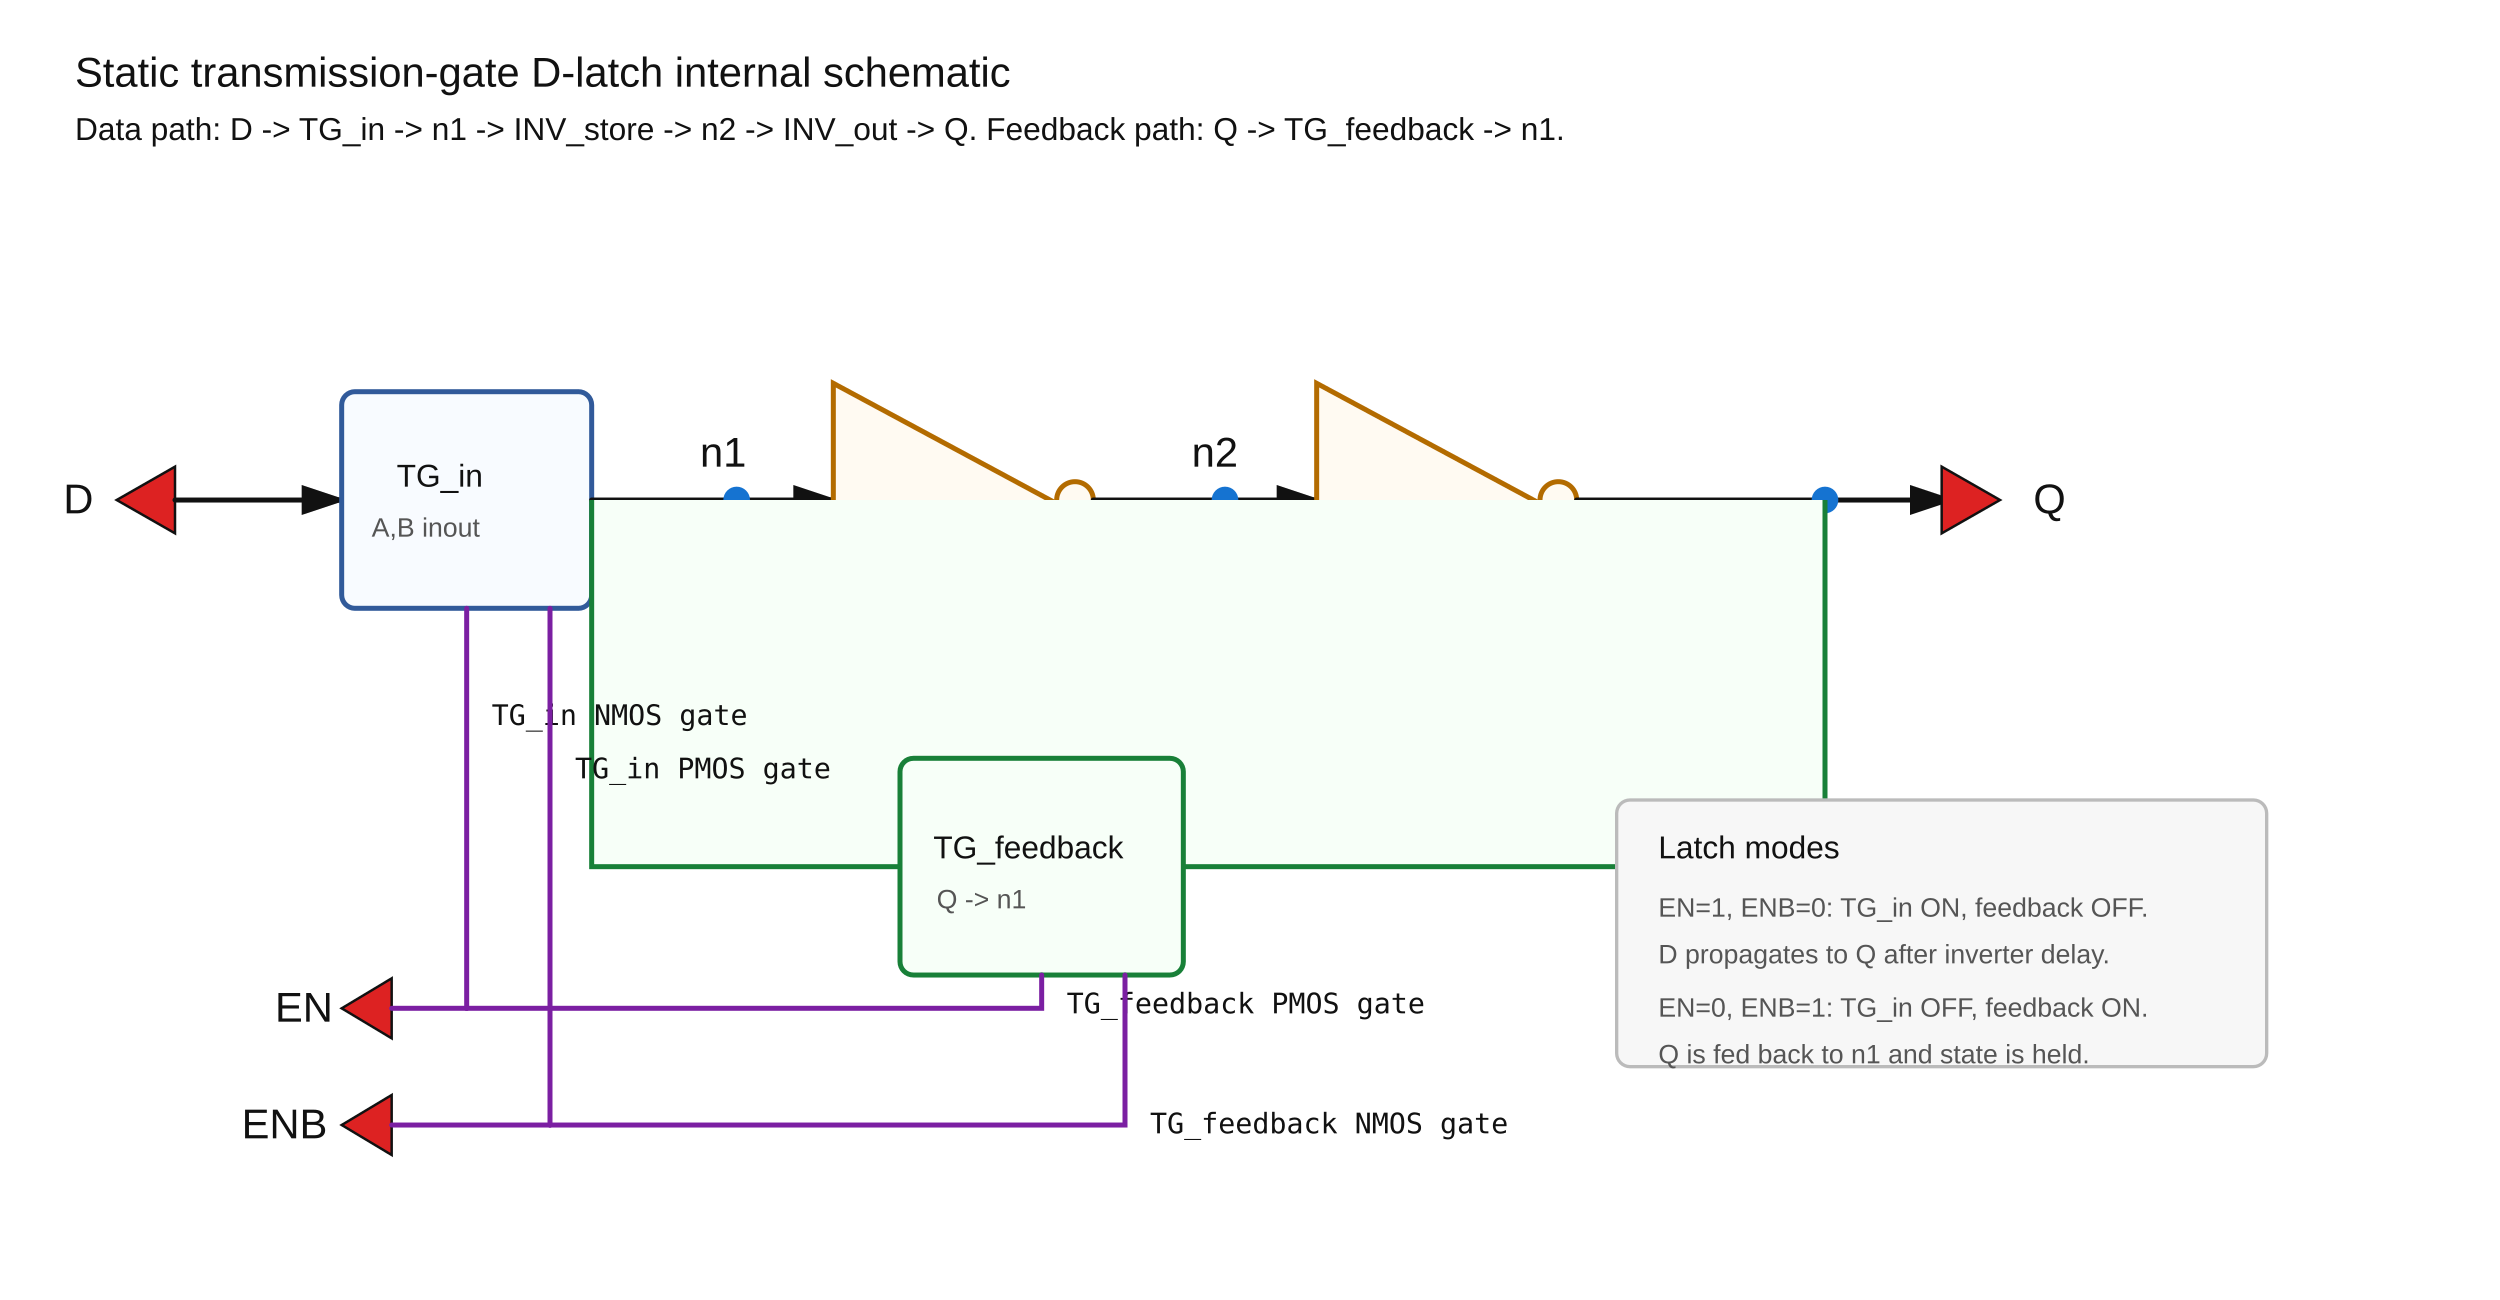
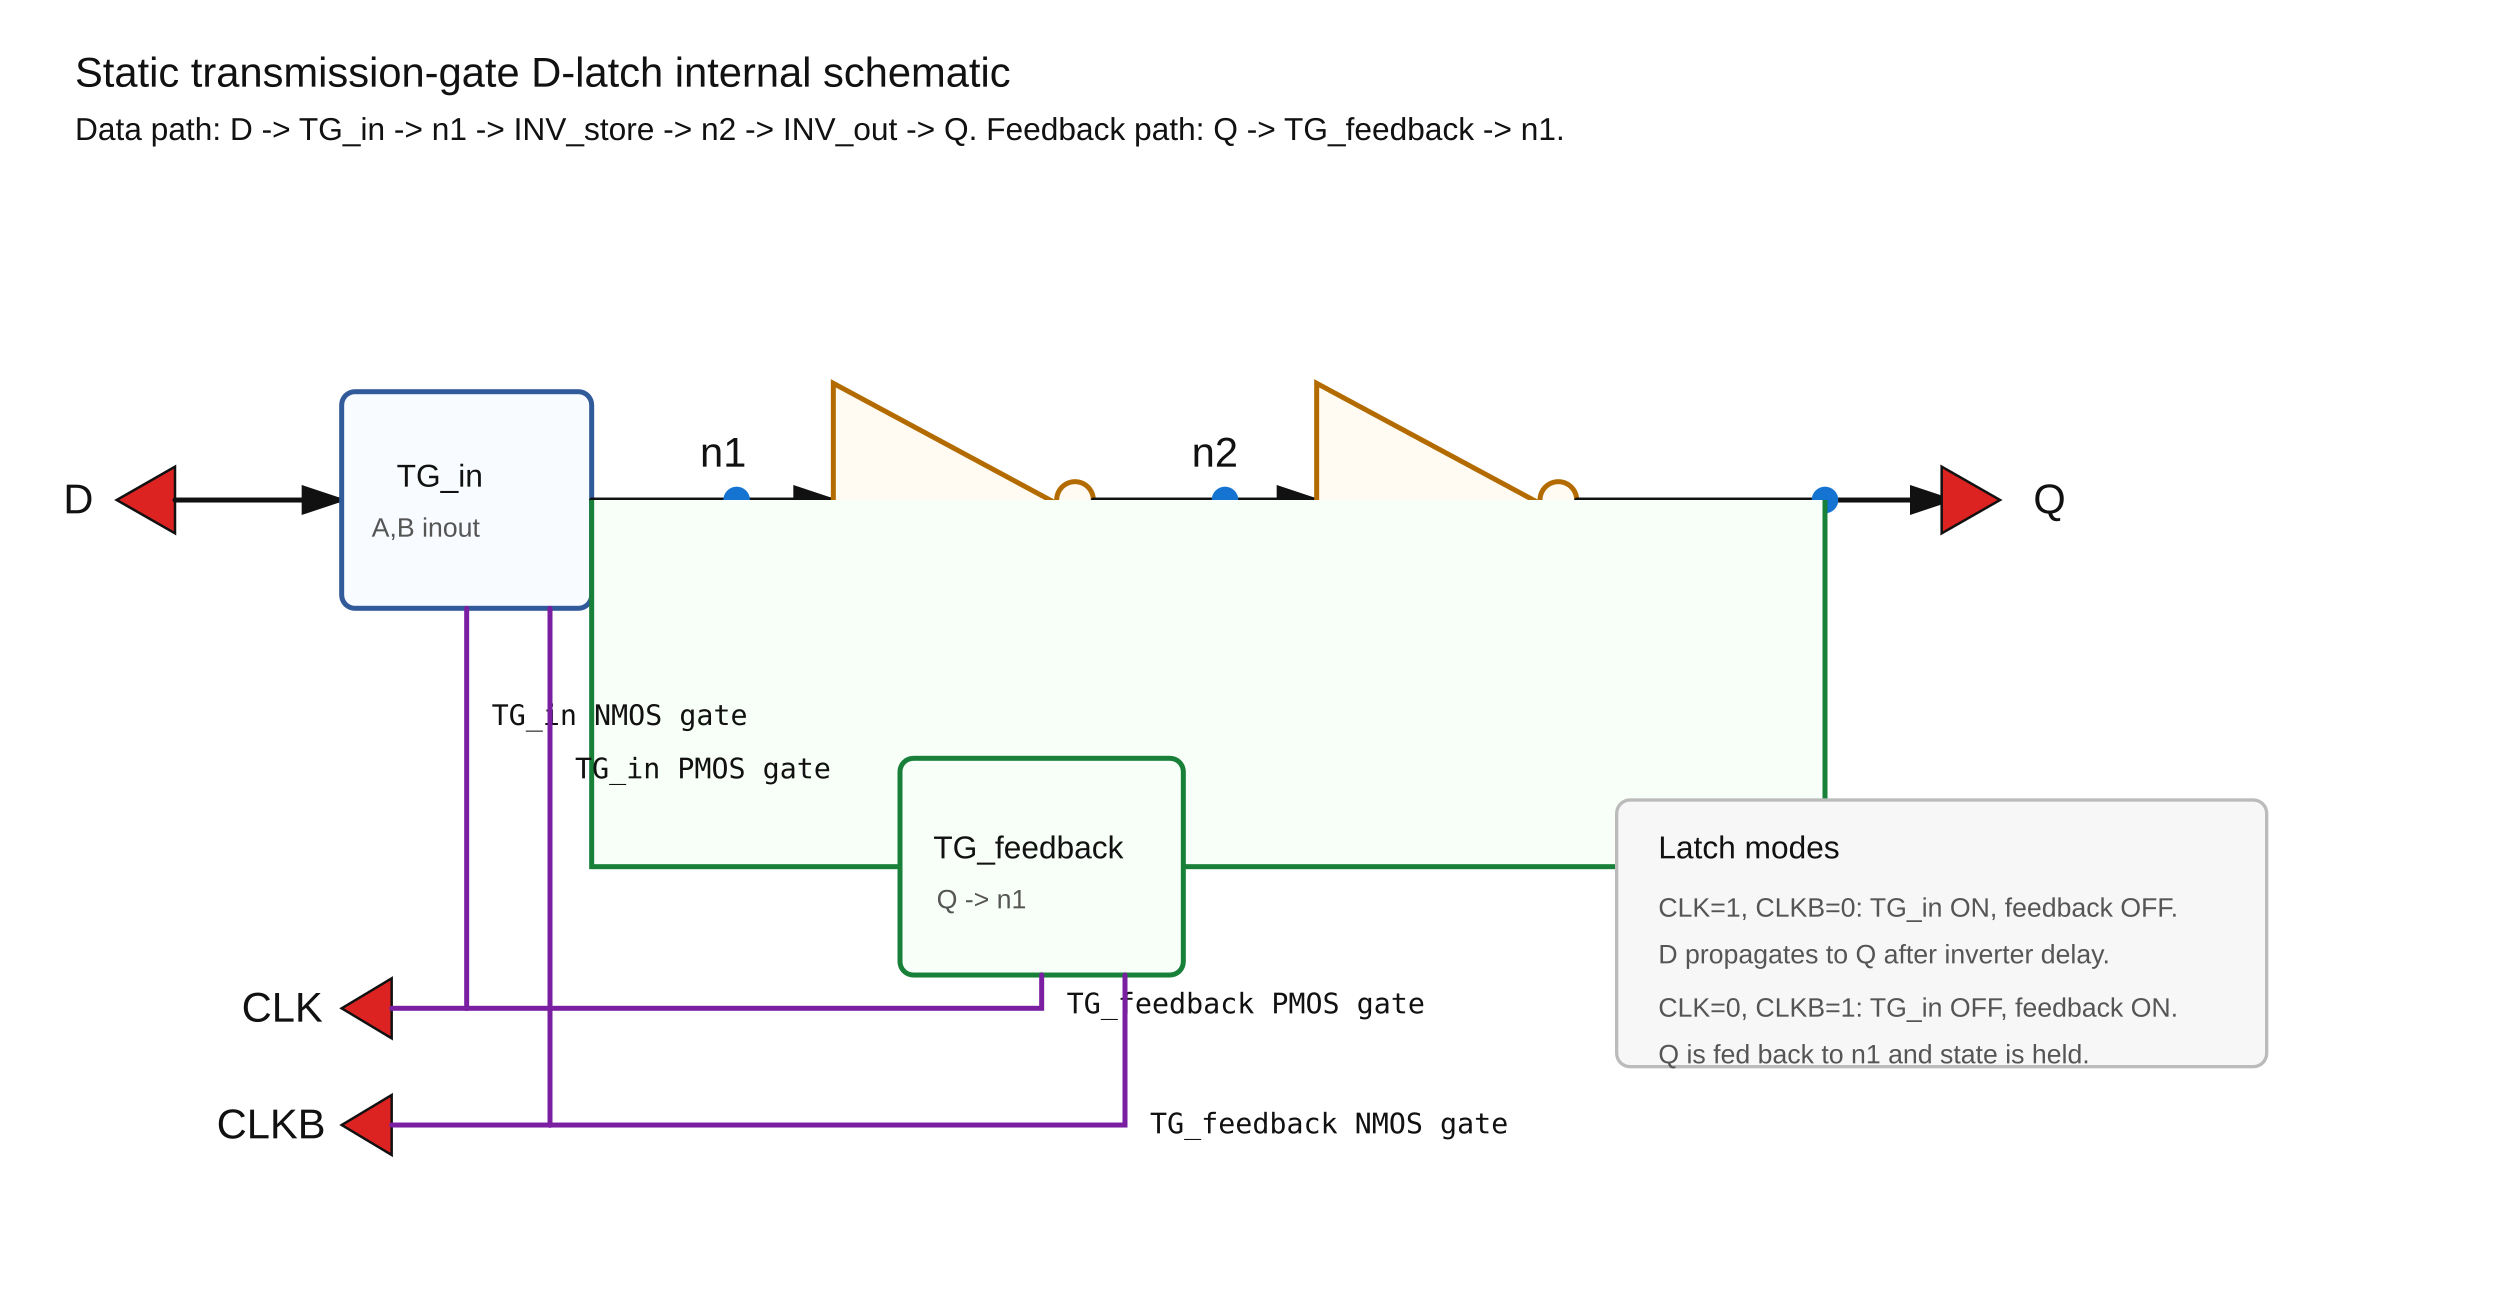
<svg xmlns="http://www.w3.org/2000/svg" width="1500" height="780" viewBox="0 0 1500 780">
  <defs>
    <marker id="arrow" markerWidth="10" markerHeight="10" refX="8" refY="3" orient="auto" markerUnits="strokeWidth">
      <path d="M0,0 L0,6 L9,3 z" fill="#111" />
    </marker>
    <style>
      .w{stroke:#111;stroke-width:3;fill:none;stroke-linecap:round;stroke-linejoin:round}
      .thin{stroke:#111;stroke-width:2;fill:none}
      .ctrl{stroke:#7b1fa2;stroke-width:3;fill:none;stroke-linecap:round}
      .b{fill:#fff;stroke:#111;stroke-width:3}
      .tg{fill:#f8fbff;stroke:#315a9a;stroke-width:3}
      .inv{fill:#fffaf2;stroke:#b36b00;stroke-width:3}
      .hold{fill:#f7fff8;stroke:#188038;stroke-width:3}
      .pin{fill:#d22;stroke:#111;stroke-width:1.5}
      .node{fill:#1573d1}
      .t{font:25px Arial,sans-serif;fill:#111}
      .s{font:19px Arial,sans-serif;fill:#111}
      .m{font:16px Arial,sans-serif;fill:#555}
      .mono{font:17px Consolas,monospace;fill:#111}
    </style>
  </defs>
  <rect width="100%" height="100%" fill="#fff" />
  <text x="45" y="52" class="t">Static transmission-gate D-latch internal schematic</text>
  <text x="45" y="84" class="s">Data path: D -&gt; TG_in -&gt; n1 -&gt; INV_store -&gt; n2 -&gt; INV_out -&gt; Q. Feedback path: Q -&gt; TG_feedback -&gt; n1.</text>
  <polygon points="70,300 105,280 105,320" class="pin" />
  <text x="38" y="308" class="t">D</text>
  <line x1="105" y1="300" x2="205" y2="300" class="w" marker-end="url(#arrow)" />
  <rect x="205" y="235" width="150" height="130" rx="8" class="tg" />
  <text x="238" y="292" class="s">TG_in</text>
  <text x="223" y="322" class="m">A,B inout</text>
  <line x1="355" y1="300" x2="500" y2="300" class="w" marker-end="url(#arrow)" />
  <circle cx="442" cy="300" r="8" class="node" />
  <text x="420" y="280" class="t">n1</text>
  <polygon points="500,230 500,370 630,300" class="inv" />
  <circle cx="645" cy="300" r="11" class="inv" />
  <text x="500" y="410" class="s">INV_store</text>
  <line x1="656" y1="300" x2="790" y2="300" class="w" marker-end="url(#arrow)" />
  <circle cx="735" cy="300" r="8" class="node" />
  <text x="715" y="280" class="t">n2</text>
  <polygon points="790,230 790,370 920,300" class="inv" />
  <circle cx="935" cy="300" r="11" class="inv" />
  <text x="800" y="410" class="s">INV_out</text>
  <line x1="946" y1="300" x2="1170" y2="300" class="w" marker-end="url(#arrow)" />
  <circle cx="1095" cy="300" r="8" class="node" />
  <polygon points="1200,300 1165,280 1165,320" class="pin" />
  <text x="1220" y="308" class="t">Q</text>
  <path d="M1095 300 L1095 520 L355 520 L355 300" class="hold" />
  <rect x="540" y="455" width="170" height="130" rx="8" class="hold" />
  <text x="560" y="515" class="s">TG_feedback</text>
  <text x="562" y="545" class="m">Q -&gt; n1</text>
  <polygon points="205,605 235,587 235,623" class="pin" />
-   <text x="165" y="613" class="t">EN</text>
+   <text x="145" y="613" class="t">CLK</text>
  <line x1="235" y1="605" x2="280" y2="605" class="ctrl" />
  <path d="M280 605 L280 365" class="ctrl" />
  <text x="295" y="435" class="mono">TG_in NMOS gate</text>
  <path d="M280 605 L625 605 L625 585" class="ctrl" />
  <text x="640" y="608" class="mono">TG_feedback PMOS gate</text>
  <polygon points="205,675 235,657 235,693" class="pin" />
-   <text x="145" y="683" class="t">ENB</text>
+   <text x="130" y="683" class="t">CLKB</text>
  <line x1="235" y1="675" x2="330" y2="675" class="ctrl" />
  <path d="M330 675 L330 365" class="ctrl" />
  <text x="345" y="467" class="mono">TG_in PMOS gate</text>
  <path d="M330 675 L675 675 L675 585" class="ctrl" />
  <text x="690" y="680" class="mono">TG_feedback NMOS gate</text>
  <rect x="970" y="480" width="390" height="160" rx="8" fill="#f7f7f7" stroke="#bbb" stroke-width="2" />
  <text x="995" y="515" class="s">Latch modes</text>
-   <text x="995" y="550" class="m">EN=1, ENB=0: TG_in ON, feedback OFF.</text>
+   <text x="995" y="550" class="m">CLK=1, CLKB=0: TG_in ON, feedback OFF.</text>
  <text x="995" y="578" class="m">D propagates to Q after inverter delay.</text>
-   <text x="995" y="610" class="m">EN=0, ENB=1: TG_in OFF, feedback ON.</text>
+   <text x="995" y="610" class="m">CLK=0, CLKB=1: TG_in OFF, feedback ON.</text>
  <text x="995" y="638" class="m">Q is fed back to n1 and state is held.</text>
</svg>
